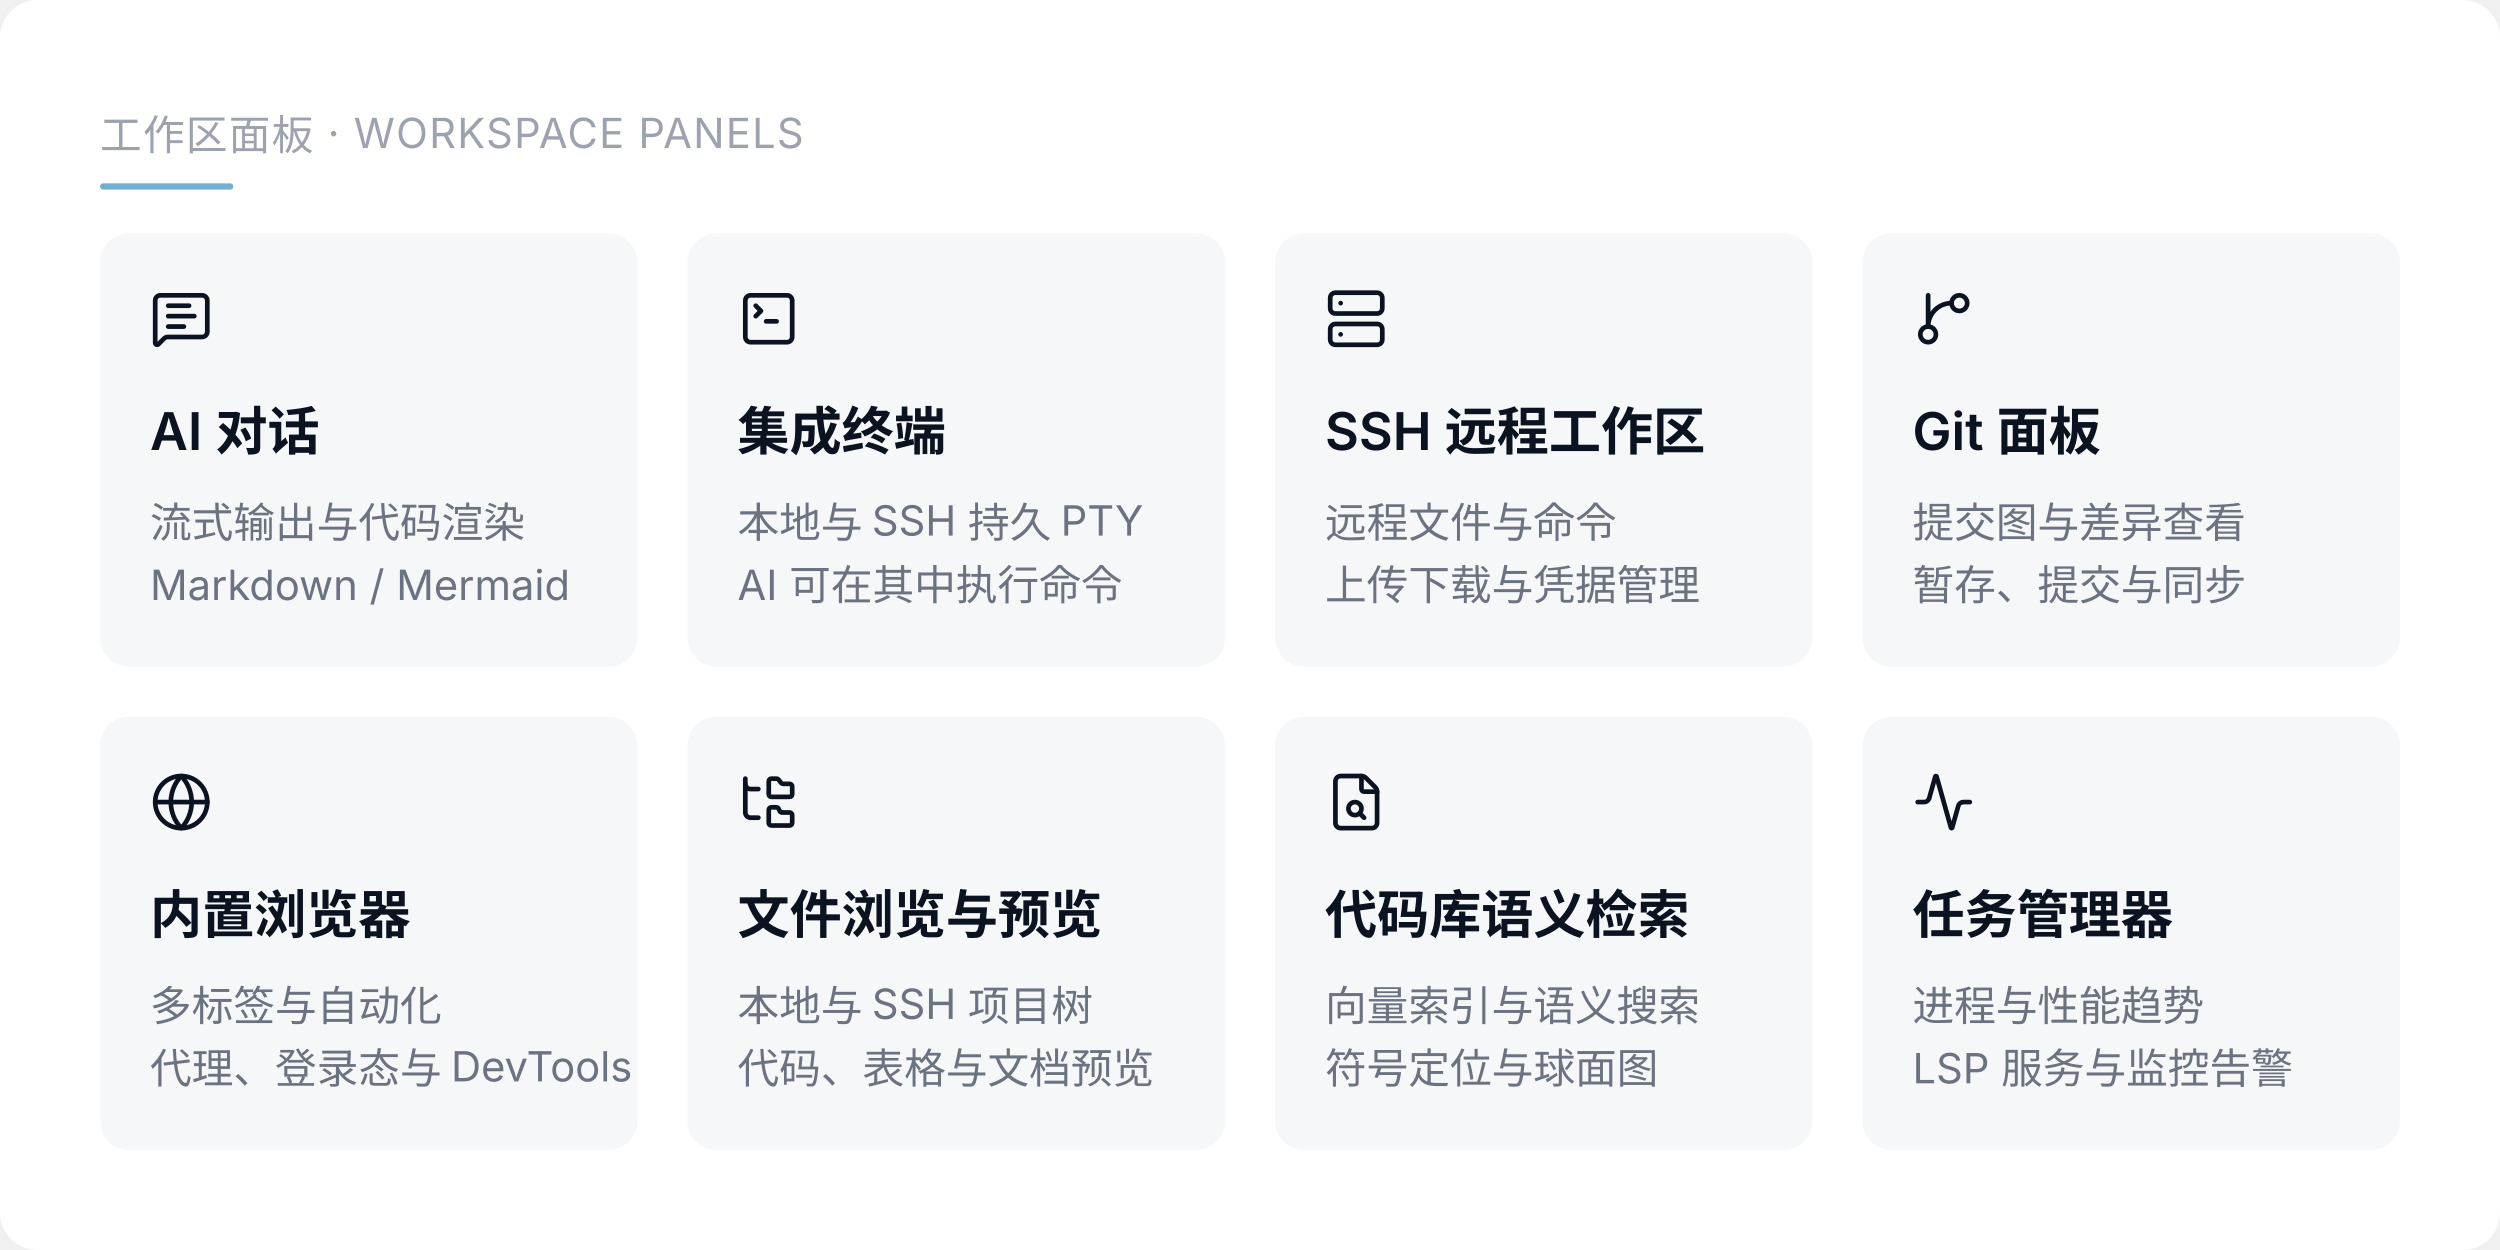
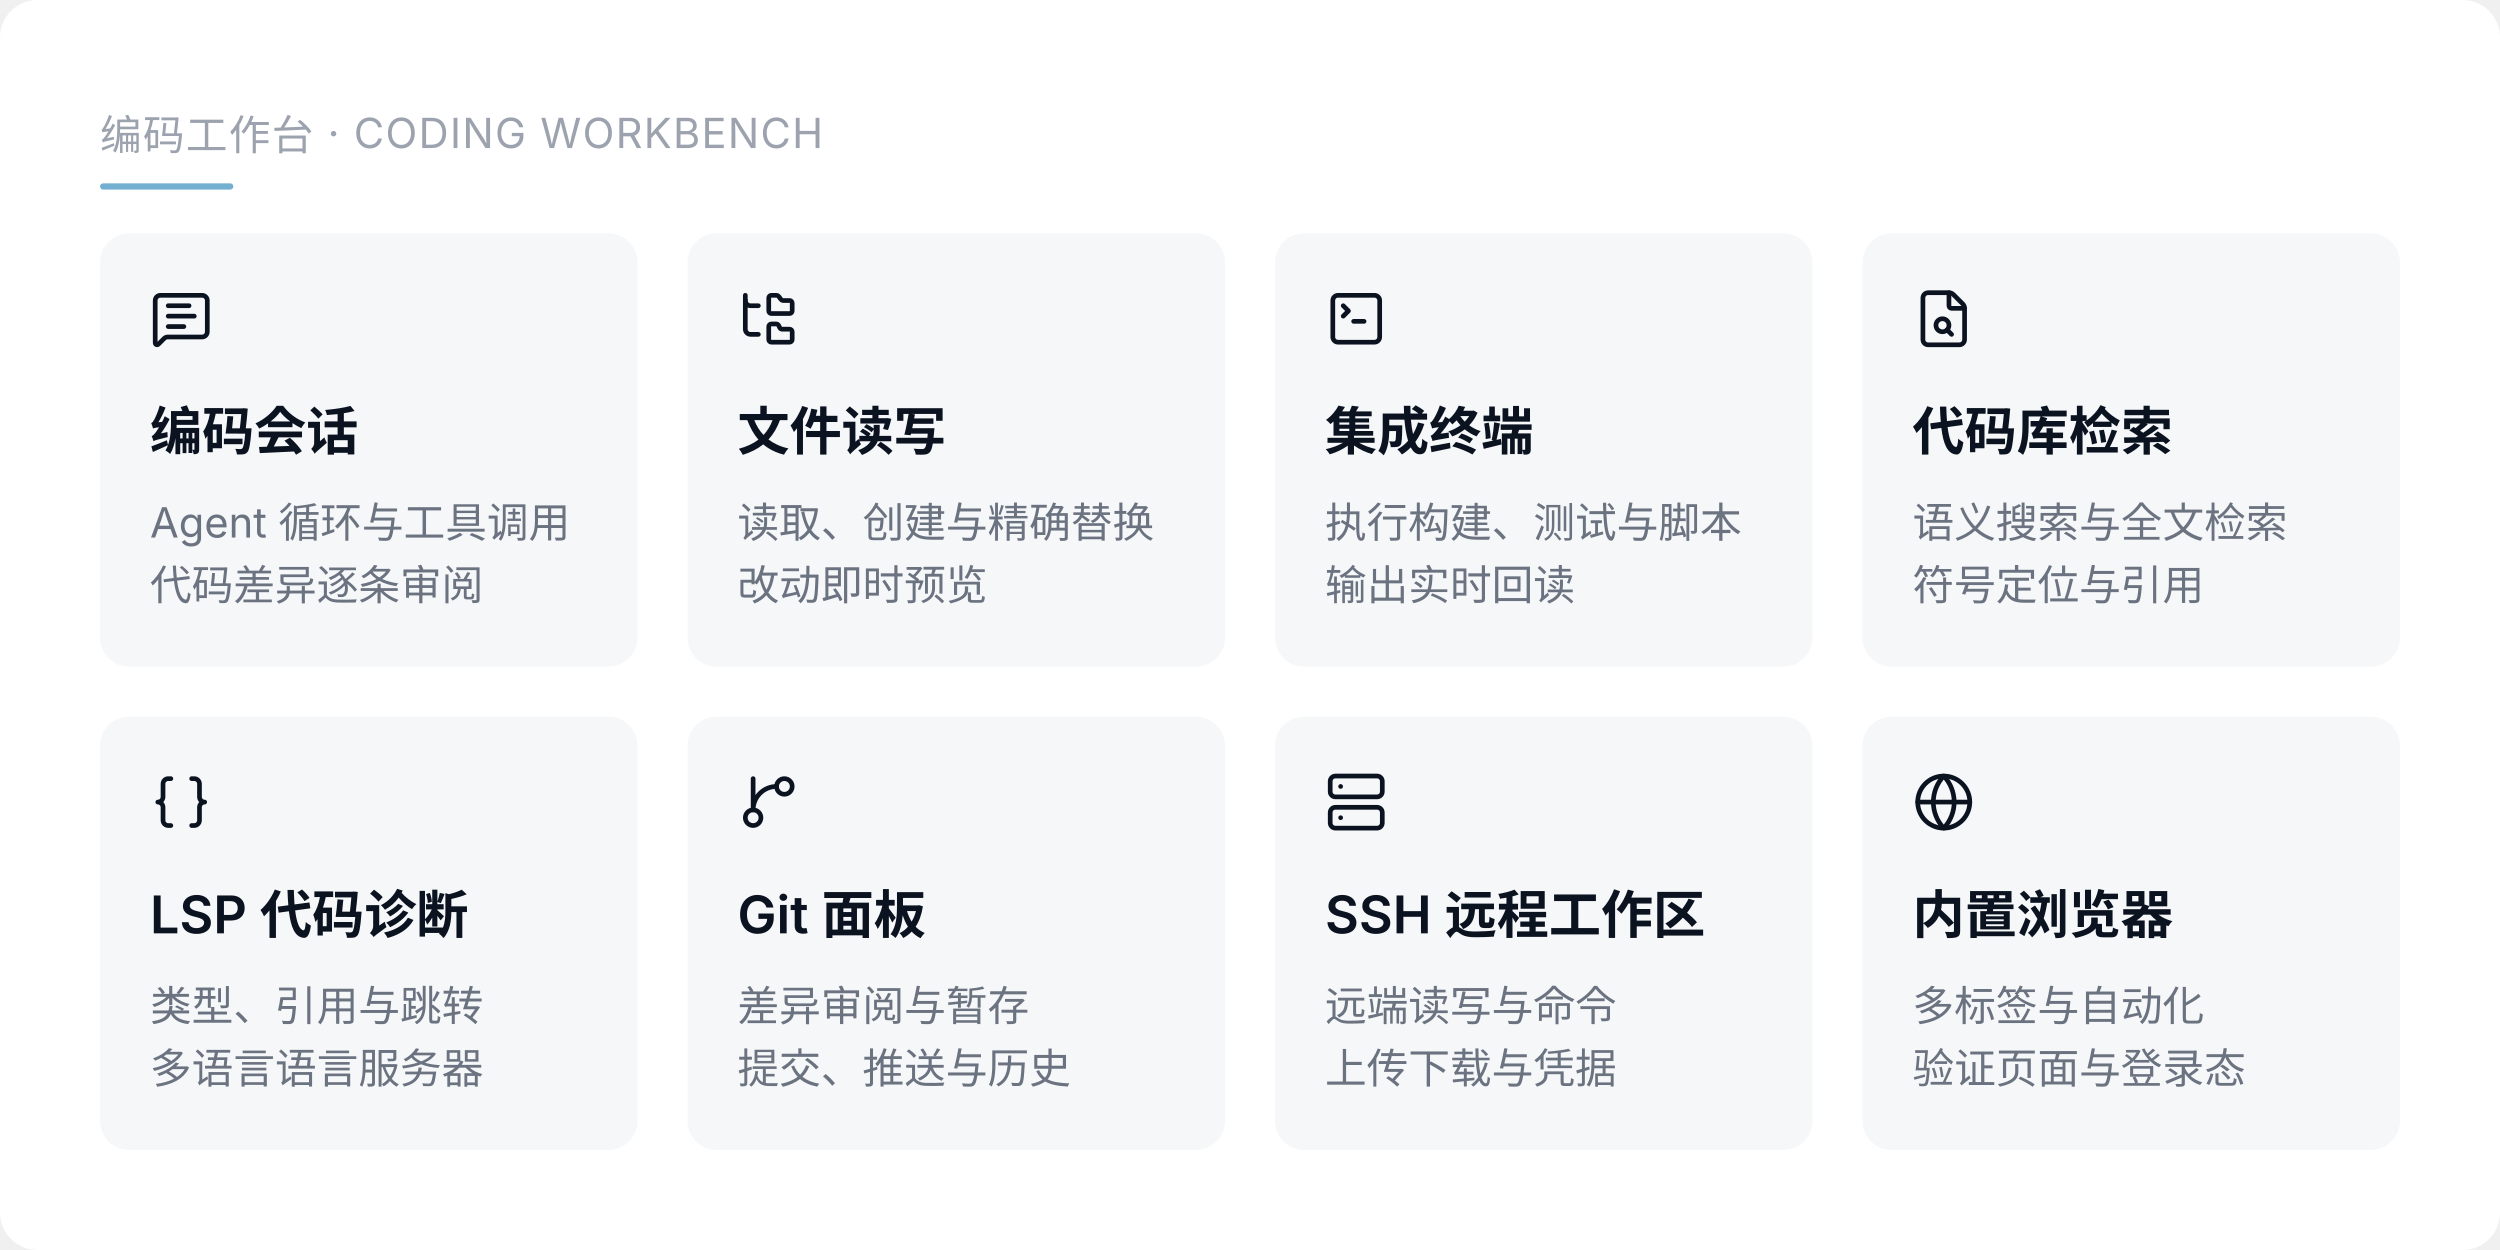
<svg xmlns="http://www.w3.org/2000/svg" width="1200" height="600" viewBox="0 0 1200 600" role="img" aria-labelledby="t d">
  <rect width="1200" height="600" rx="18" fill="#FFFFFF" />
-   <text x="48" y="72" font-family="-apple-system, BlinkMacSystemFont, 'Segoe UI', 'PingFang SC', 'Microsoft YaHei', sans-serif" font-size="20" letter-spacing="0.6" fill="#9CA3AF">工作区面板 · WORKSPACE PANELS</text>
+   <text x="48" y="72" font-family="-apple-system, BlinkMacSystemFont, 'Segoe UI', 'PingFang SC', 'Microsoft YaHei', sans-serif" font-size="20" letter-spacing="0.6" fill="#9CA3AF">编码工作台 · CODING WORKBENCH</text>
  <rect x="48" y="88" width="64" height="3" rx="1.5" fill="#73AFD1" />
  <rect x="48" y="112" width="258" height="208" rx="14" fill="#F5F7F9" />
  <g transform="translate(72.0 138) scale(1.25)" fill="none" stroke="#0B1220" stroke-width="1.8" stroke-linecap="round" stroke-linejoin="round">
    <path d="M22 17a2 2 0 0 1-2 2H6.828a2 2 0 0 0-1.414.586l-2.202 2.202A.71.71 0 0 1 2 21.286V5a2 2 0 0 1 2-2h16a2 2 0 0 1 2 2z" />
    <path d="M7 11h10" />
    <path d="M7 15h6" />
    <path d="M7 7h8" />
  </g>
-   <text x="72" y="216" font-family="-apple-system, BlinkMacSystemFont, 'Segoe UI', 'PingFang SC', 'Microsoft YaHei', sans-serif" font-size="25" font-weight="600" fill="#0B1220">AI 对话</text>
-   <text x="72" y="258" font-family="-apple-system, BlinkMacSystemFont, 'Segoe UI', 'PingFang SC', 'Microsoft YaHei', sans-serif" font-size="20" fill="#6B7280">流式输出与代码渲染</text>
-   <text x="72" y="288" font-family="-apple-system, BlinkMacSystemFont, 'Segoe UI', 'PingFang SC', 'Microsoft YaHei', sans-serif" font-size="20" fill="#6B7280">Markdown / Mermaid</text>
+   <text x="72" y="216" font-family="-apple-system, BlinkMacSystemFont, 'Segoe UI', 'PingFang SC', 'Microsoft YaHei', sans-serif" font-size="25" font-weight="600" fill="#0B1220">编码会话</text>
+   <text x="72" y="258" font-family="-apple-system, BlinkMacSystemFont, 'Segoe UI', 'PingFang SC', 'Microsoft YaHei', sans-serif" font-size="20" fill="#6B7280">Agent 循环与工具调用</text>
+   <text x="72" y="288" font-family="-apple-system, BlinkMacSystemFont, 'Segoe UI', 'PingFang SC', 'Microsoft YaHei', sans-serif" font-size="20" fill="#6B7280">代码差异逐条审阅</text>
  <rect x="330" y="112" width="258" height="208" rx="14" fill="#F5F7F9" />
  <g transform="translate(354.0 138) scale(1.25)" fill="none" stroke="#0B1220" stroke-width="1.8" stroke-linecap="round" stroke-linejoin="round">
+     <path d="M20 10a1 1 0 0 0 1-1V6a1 1 0 0 0-1-1h-2.5a1 1 0 0 1-.8-.4l-.9-1.2A1 1 0 0 0 15 3h-2a1 1 0 0 0-1 1v5a1 1 0 0 0 1 1Z" />
+     <path d="M20 21a1 1 0 0 0 1-1v-3a1 1 0 0 0-1-1h-2.9a1 1 0 0 1-.88-.55l-.42-.85a1 1 0 0 0-.92-.6H13a1 1 0 0 0-1 1v5a1 1 0 0 0 1 1Z" />
+     <path d="M3 5a2 2 0 0 0 2 2h3" />
+     <path d="M3 3v13a2 2 0 0 0 2 2h3" />
+   </g>
+   <text x="354" y="216" font-family="-apple-system, BlinkMacSystemFont, 'Segoe UI', 'PingFang SC', 'Microsoft YaHei', sans-serif" font-size="25" font-weight="600" fill="#0B1220">文件读写</text>
+   <text x="354" y="258" font-family="-apple-system, BlinkMacSystemFont, 'Segoe UI', 'PingFang SC', 'Microsoft YaHei', sans-serif" font-size="20" fill="#6B7280">读取、创建与精确替换</text>
+   <text x="354" y="288" font-family="-apple-system, BlinkMacSystemFont, 'Segoe UI', 'PingFang SC', 'Microsoft YaHei', sans-serif" font-size="20" fill="#6B7280">改动即时预览</text>
+   <rect x="612" y="112" width="258" height="208" rx="14" fill="#F5F7F9" />
+   <g transform="translate(636.0 138) scale(1.25)" fill="none" stroke="#0B1220" stroke-width="1.8" stroke-linecap="round" stroke-linejoin="round">
    <path d="m7 11 2-2-2-2" />
    <path d="M11 13h4" />
    <rect width="18" height="18" x="3" y="3" rx="2" ry="2" />
  </g>
-   <text x="354" y="216" font-family="-apple-system, BlinkMacSystemFont, 'Segoe UI', 'PingFang SC', 'Microsoft YaHei', sans-serif" font-size="25" font-weight="600" fill="#0B1220">集成终端</text>
-   <text x="354" y="258" font-family="-apple-system, BlinkMacSystemFont, 'Segoe UI', 'PingFang SC', 'Microsoft YaHei', sans-serif" font-size="20" fill="#6B7280">本地与 SSH 持久 PTY</text>
-   <text x="354" y="288" font-family="-apple-system, BlinkMacSystemFont, 'Segoe UI', 'PingFang SC', 'Microsoft YaHei', sans-serif" font-size="20" fill="#6B7280">AI 可在其中执行命令</text>
-   <rect x="612" y="112" width="258" height="208" rx="14" fill="#F5F7F9" />
-   <g transform="translate(636.0 138) scale(1.25)" fill="none" stroke="#0B1220" stroke-width="1.8" stroke-linecap="round" stroke-linejoin="round">
+   <text x="636" y="216" font-family="-apple-system, BlinkMacSystemFont, 'Segoe UI', 'PingFang SC', 'Microsoft YaHei', sans-serif" font-size="25" font-weight="600" fill="#0B1220">集成终端</text>
+   <text x="636" y="258" font-family="-apple-system, BlinkMacSystemFont, 'Segoe UI', 'PingFang SC', 'Microsoft YaHei', sans-serif" font-size="20" fill="#6B7280">执行构建、测试与脚本</text>
+   <text x="636" y="288" font-family="-apple-system, BlinkMacSystemFont, 'Segoe UI', 'PingFang SC', 'Microsoft YaHei', sans-serif" font-size="20" fill="#6B7280">输出实时回读</text>
+   <rect x="894" y="112" width="258" height="208" rx="14" fill="#F5F7F9" />
+   <g transform="translate(918.0 138) scale(1.25)" fill="none" stroke="#0B1220" stroke-width="1.8" stroke-linecap="round" stroke-linejoin="round">
+     <path d="M6 22a2 2 0 0 1-2-2V4a2 2 0 0 1 2-2h8a2.4 2.4 0 0 1 1.704.706l3.588 3.588A2.4 2.4 0 0 1 20 8v12a2 2 0 0 1-2 2z" />
+     <path d="M14 2v5a1 1 0 0 0 1 1h5" />
+     <circle cx="11.5" cy="14.5" r="2.5" />
+     <path d="M13.3 16.3 15 18" />
+   </g>
+   <text x="918" y="216" font-family="-apple-system, BlinkMacSystemFont, 'Segoe UI', 'PingFang SC', 'Microsoft YaHei', sans-serif" font-size="25" font-weight="600" fill="#0B1220">代码库检索</text>
+   <text x="918" y="258" font-family="-apple-system, BlinkMacSystemFont, 'Segoe UI', 'PingFang SC', 'Microsoft YaHei', sans-serif" font-size="20" fill="#6B7280">语义搜索与全文检索</text>
+   <text x="918" y="288" font-family="-apple-system, BlinkMacSystemFont, 'Segoe UI', 'PingFang SC', 'Microsoft YaHei', sans-serif" font-size="20" fill="#6B7280">符号定位与引用</text>
+   <rect x="48" y="344" width="258" height="208" rx="14" fill="#F5F7F9" />
+   <g transform="translate(72.0 370) scale(1.25)" fill="none" stroke="#0B1220" stroke-width="1.8" stroke-linecap="round" stroke-linejoin="round">
+     <path d="M8 3H7a2 2 0 0 0-2 2v5a2 2 0 0 1-2 2 2 2 0 0 1 2 2v5c0 1.1.9 2 2 2h1" />
+     <path d="M16 21h1a2 2 0 0 0 2-2v-5c0-1.1.9-2 2-2a2 2 0 0 1-2-2V5a2 2 0 0 0-2-2h-1" />
+   </g>
+   <text x="72" y="448" font-family="-apple-system, BlinkMacSystemFont, 'Segoe UI', 'PingFang SC', 'Microsoft YaHei', sans-serif" font-size="25" font-weight="600" fill="#0B1220">LSP 代码诊断</text>
+   <text x="72" y="490" font-family="-apple-system, BlinkMacSystemFont, 'Segoe UI', 'PingFang SC', 'Microsoft YaHei', sans-serif" font-size="20" fill="#6B7280">类型、引用与跳转</text>
+   <text x="72" y="520" font-family="-apple-system, BlinkMacSystemFont, 'Segoe UI', 'PingFang SC', 'Microsoft YaHei', sans-serif" font-size="20" fill="#6B7280">多语言语言服务器</text>
+   <rect x="330" y="344" width="258" height="208" rx="14" fill="#F5F7F9" />
+   <g transform="translate(354.0 370) scale(1.25)" fill="none" stroke="#0B1220" stroke-width="1.8" stroke-linecap="round" stroke-linejoin="round">
+     <path d="M15 6a9 9 0 0 0-9 9V3" />
+     <circle cx="18" cy="6" r="3" />
+     <circle cx="6" cy="18" r="3" />
+   </g>
+   <text x="354" y="448" font-family="-apple-system, BlinkMacSystemFont, 'Segoe UI', 'PingFang SC', 'Microsoft YaHei', sans-serif" font-size="25" font-weight="600" fill="#0B1220">Git 面板</text>
+   <text x="354" y="490" font-family="-apple-system, BlinkMacSystemFont, 'Segoe UI', 'PingFang SC', 'Microsoft YaHei', sans-serif" font-size="20" fill="#6B7280">差异审阅与暂存</text>
+   <text x="354" y="520" font-family="-apple-system, BlinkMacSystemFont, 'Segoe UI', 'PingFang SC', 'Microsoft YaHei', sans-serif" font-size="20" fill="#6B7280">提交、推送与历史</text>
+   <rect x="612" y="344" width="258" height="208" rx="14" fill="#F5F7F9" />
+   <g transform="translate(636.0 370) scale(1.25)" fill="none" stroke="#0B1220" stroke-width="1.8" stroke-linecap="round" stroke-linejoin="round">
    <rect width="20" height="8" x="2" y="2" rx="2" ry="2" />
    <rect width="20" height="8" x="2" y="14" rx="2" ry="2" />
    <line x1="6" x2="6.01" y1="6" y2="6" />
    <line x1="6" x2="6.01" y1="18" y2="18" />
  </g>
-   <text x="636" y="216" font-family="-apple-system, BlinkMacSystemFont, 'Segoe UI', 'PingFang SC', 'Microsoft YaHei', sans-serif" font-size="25" font-weight="600" fill="#0B1220">SSH 远程工作区</text>
-   <text x="636" y="258" font-family="-apple-system, BlinkMacSystemFont, 'Segoe UI', 'PingFang SC', 'Microsoft YaHei', sans-serif" font-size="20" fill="#6B7280">远程文件与命令</text>
-   <text x="636" y="288" font-family="-apple-system, BlinkMacSystemFont, 'Segoe UI', 'PingFang SC', 'Microsoft YaHei', sans-serif" font-size="20" fill="#6B7280">上传下载与凭据管理</text>
-   <rect x="894" y="112" width="258" height="208" rx="14" fill="#F5F7F9" />
-   <g transform="translate(918.0 138) scale(1.25)" fill="none" stroke="#0B1220" stroke-width="1.8" stroke-linecap="round" stroke-linejoin="round">
-     <path d="M15 6a9 9 0 0 0-9 9V3" />
-     <circle cx="18" cy="6" r="3" />
-     <circle cx="6" cy="18" r="3" />
-   </g>
-   <text x="918" y="216" font-family="-apple-system, BlinkMacSystemFont, 'Segoe UI', 'PingFang SC', 'Microsoft YaHei', sans-serif" font-size="25" font-weight="600" fill="#0B1220">Git 面板</text>
-   <text x="918" y="258" font-family="-apple-system, BlinkMacSystemFont, 'Segoe UI', 'PingFang SC', 'Microsoft YaHei', sans-serif" font-size="20" fill="#6B7280">提交图与差异查看</text>
-   <text x="918" y="288" font-family="-apple-system, BlinkMacSystemFont, 'Segoe UI', 'PingFang SC', 'Microsoft YaHei', sans-serif" font-size="20" fill="#6B7280">暂存、提交与同步</text>
-   <rect x="48" y="344" width="258" height="208" rx="14" fill="#F5F7F9" />
-   <g transform="translate(72.0 370) scale(1.25)" fill="none" stroke="#0B1220" stroke-width="1.8" stroke-linecap="round" stroke-linejoin="round">
+   <text x="636" y="448" font-family="-apple-system, BlinkMacSystemFont, 'Segoe UI', 'PingFang SC', 'Microsoft YaHei', sans-serif" font-size="25" font-weight="600" fill="#0B1220">SSH 远程工作区</text>
+   <text x="636" y="490" font-family="-apple-system, BlinkMacSystemFont, 'Segoe UI', 'PingFang SC', 'Microsoft YaHei', sans-serif" font-size="20" fill="#6B7280">远端读写与命令</text>
+   <text x="636" y="520" font-family="-apple-system, BlinkMacSystemFont, 'Segoe UI', 'PingFang SC', 'Microsoft YaHei', sans-serif" font-size="20" fill="#6B7280">上传下载与凭据</text>
+   <rect x="894" y="344" width="258" height="208" rx="14" fill="#F5F7F9" />
+   <g transform="translate(918.0 370) scale(1.25)" fill="none" stroke="#0B1220" stroke-width="1.8" stroke-linecap="round" stroke-linejoin="round">
    <circle cx="12" cy="12" r="10" />
    <path d="M12 2a14.5 14.5 0 0 0 0 20 14.5 14.5 0 0 0 0-20" />
    <path d="M2 12h20" />
  </g>
-   <text x="72" y="448" font-family="-apple-system, BlinkMacSystemFont, 'Segoe UI', 'PingFang SC', 'Microsoft YaHei', sans-serif" font-size="25" font-weight="600" fill="#0B1220">内置浏览器</text>
-   <text x="72" y="490" font-family="-apple-system, BlinkMacSystemFont, 'Segoe UI', 'PingFang SC', 'Microsoft YaHei', sans-serif" font-size="20" fill="#6B7280">多标签与自动化</text>
-   <text x="72" y="520" font-family="-apple-system, BlinkMacSystemFont, 'Segoe UI', 'PingFang SC', 'Microsoft YaHei', sans-serif" font-size="20" fill="#6B7280">代理、登录态与 DevTools</text>
-   <rect x="330" y="344" width="258" height="208" rx="14" fill="#F5F7F9" />
-   <g transform="translate(354.0 370) scale(1.25)" fill="none" stroke="#0B1220" stroke-width="1.8" stroke-linecap="round" stroke-linejoin="round">
-     <path d="M20 10a1 1 0 0 0 1-1V6a1 1 0 0 0-1-1h-2.5a1 1 0 0 1-.8-.4l-.9-1.2A1 1 0 0 0 15 3h-2a1 1 0 0 0-1 1v5a1 1 0 0 0 1 1Z" />
-     <path d="M20 21a1 1 0 0 0 1-1v-3a1 1 0 0 0-1-1h-2.9a1 1 0 0 1-.88-.55l-.42-.85a1 1 0 0 0-.92-.6H13a1 1 0 0 0-1 1v5a1 1 0 0 0 1 1Z" />
-     <path d="M3 5a2 2 0 0 0 2 2h3" />
-     <path d="M3 3v13a2 2 0 0 0 2 2h3" />
-   </g>
-   <text x="354" y="448" font-family="-apple-system, BlinkMacSystemFont, 'Segoe UI', 'PingFang SC', 'Microsoft YaHei', sans-serif" font-size="25" font-weight="600" fill="#0B1220">文件浏览与预览</text>
-   <text x="354" y="490" font-family="-apple-system, BlinkMacSystemFont, 'Segoe UI', 'PingFang SC', 'Microsoft YaHei', sans-serif" font-size="20" fill="#6B7280">本地与 SSH 项目树</text>
-   <text x="354" y="520" font-family="-apple-system, BlinkMacSystemFont, 'Segoe UI', 'PingFang SC', 'Microsoft YaHei', sans-serif" font-size="20" fill="#6B7280">代码、表格与文档预览</text>
-   <rect x="612" y="344" width="258" height="208" rx="14" fill="#F5F7F9" />
-   <g transform="translate(636.0 370) scale(1.25)" fill="none" stroke="#0B1220" stroke-width="1.8" stroke-linecap="round" stroke-linejoin="round">
-     <path d="M6 22a2 2 0 0 1-2-2V4a2 2 0 0 1 2-2h8a2.4 2.4 0 0 1 1.704.706l3.588 3.588A2.4 2.4 0 0 1 20 8v12a2 2 0 0 1-2 2z" />
-     <path d="M14 2v5a1 1 0 0 0 1 1h5" />
-     <circle cx="11.5" cy="14.5" r="2.5" />
-     <path d="M13.3 16.3 15 18" />
-   </g>
-   <text x="636" y="448" font-family="-apple-system, BlinkMacSystemFont, 'Segoe UI', 'PingFang SC', 'Microsoft YaHei', sans-serif" font-size="25" font-weight="600" fill="#0B1220">代码库语义检索</text>
-   <text x="636" y="490" font-family="-apple-system, BlinkMacSystemFont, 'Segoe UI', 'PingFang SC', 'Microsoft YaHei', sans-serif" font-size="20" fill="#6B7280">向量索引与语义搜索</text>
-   <text x="636" y="520" font-family="-apple-system, BlinkMacSystemFont, 'Segoe UI', 'PingFang SC', 'Microsoft YaHei', sans-serif" font-size="20" fill="#6B7280">符号定位与球面图</text>
-   <rect x="894" y="344" width="258" height="208" rx="14" fill="#F5F7F9" />
-   <g transform="translate(918.0 370) scale(1.25)" fill="none" stroke="#0B1220" stroke-width="1.8" stroke-linecap="round" stroke-linejoin="round">
-     <path d="M22 12h-2.48a2 2 0 0 0-1.93 1.46l-2.35 8.36a.25.25 0 0 1-.48 0L9.24 2.18a.25.25 0 0 0-.48 0l-2.35 8.36A2 2 0 0 1 4.49 12H2" />
-   </g>
-   <text x="918" y="448" font-family="-apple-system, BlinkMacSystemFont, 'Segoe UI', 'PingFang SC', 'Microsoft YaHei', sans-serif" font-size="25" font-weight="600" fill="#0B1220">任务管理器</text>
-   <text x="918" y="490" font-family="-apple-system, BlinkMacSystemFont, 'Segoe UI', 'PingFang SC', 'Microsoft YaHei', sans-serif" font-size="20" fill="#6B7280">进程与性能趋势</text>
-   <text x="918" y="520" font-family="-apple-system, BlinkMacSystemFont, 'Segoe UI', 'PingFang SC', 'Microsoft YaHei', sans-serif" font-size="20" fill="#6B7280">LSP 服务与监控告警</text>
+   <text x="918" y="448" font-family="-apple-system, BlinkMacSystemFont, 'Segoe UI', 'PingFang SC', 'Microsoft YaHei', sans-serif" font-size="25" font-weight="600" fill="#0B1220">内置浏览器</text>
+   <text x="918" y="490" font-family="-apple-system, BlinkMacSystemFont, 'Segoe UI', 'PingFang SC', 'Microsoft YaHei', sans-serif" font-size="20" fill="#6B7280">多标签与自动化</text>
+   <text x="918" y="520" font-family="-apple-system, BlinkMacSystemFont, 'Segoe UI', 'PingFang SC', 'Microsoft YaHei', sans-serif" font-size="20" fill="#6B7280">验证页面与登录态</text>
</svg>
